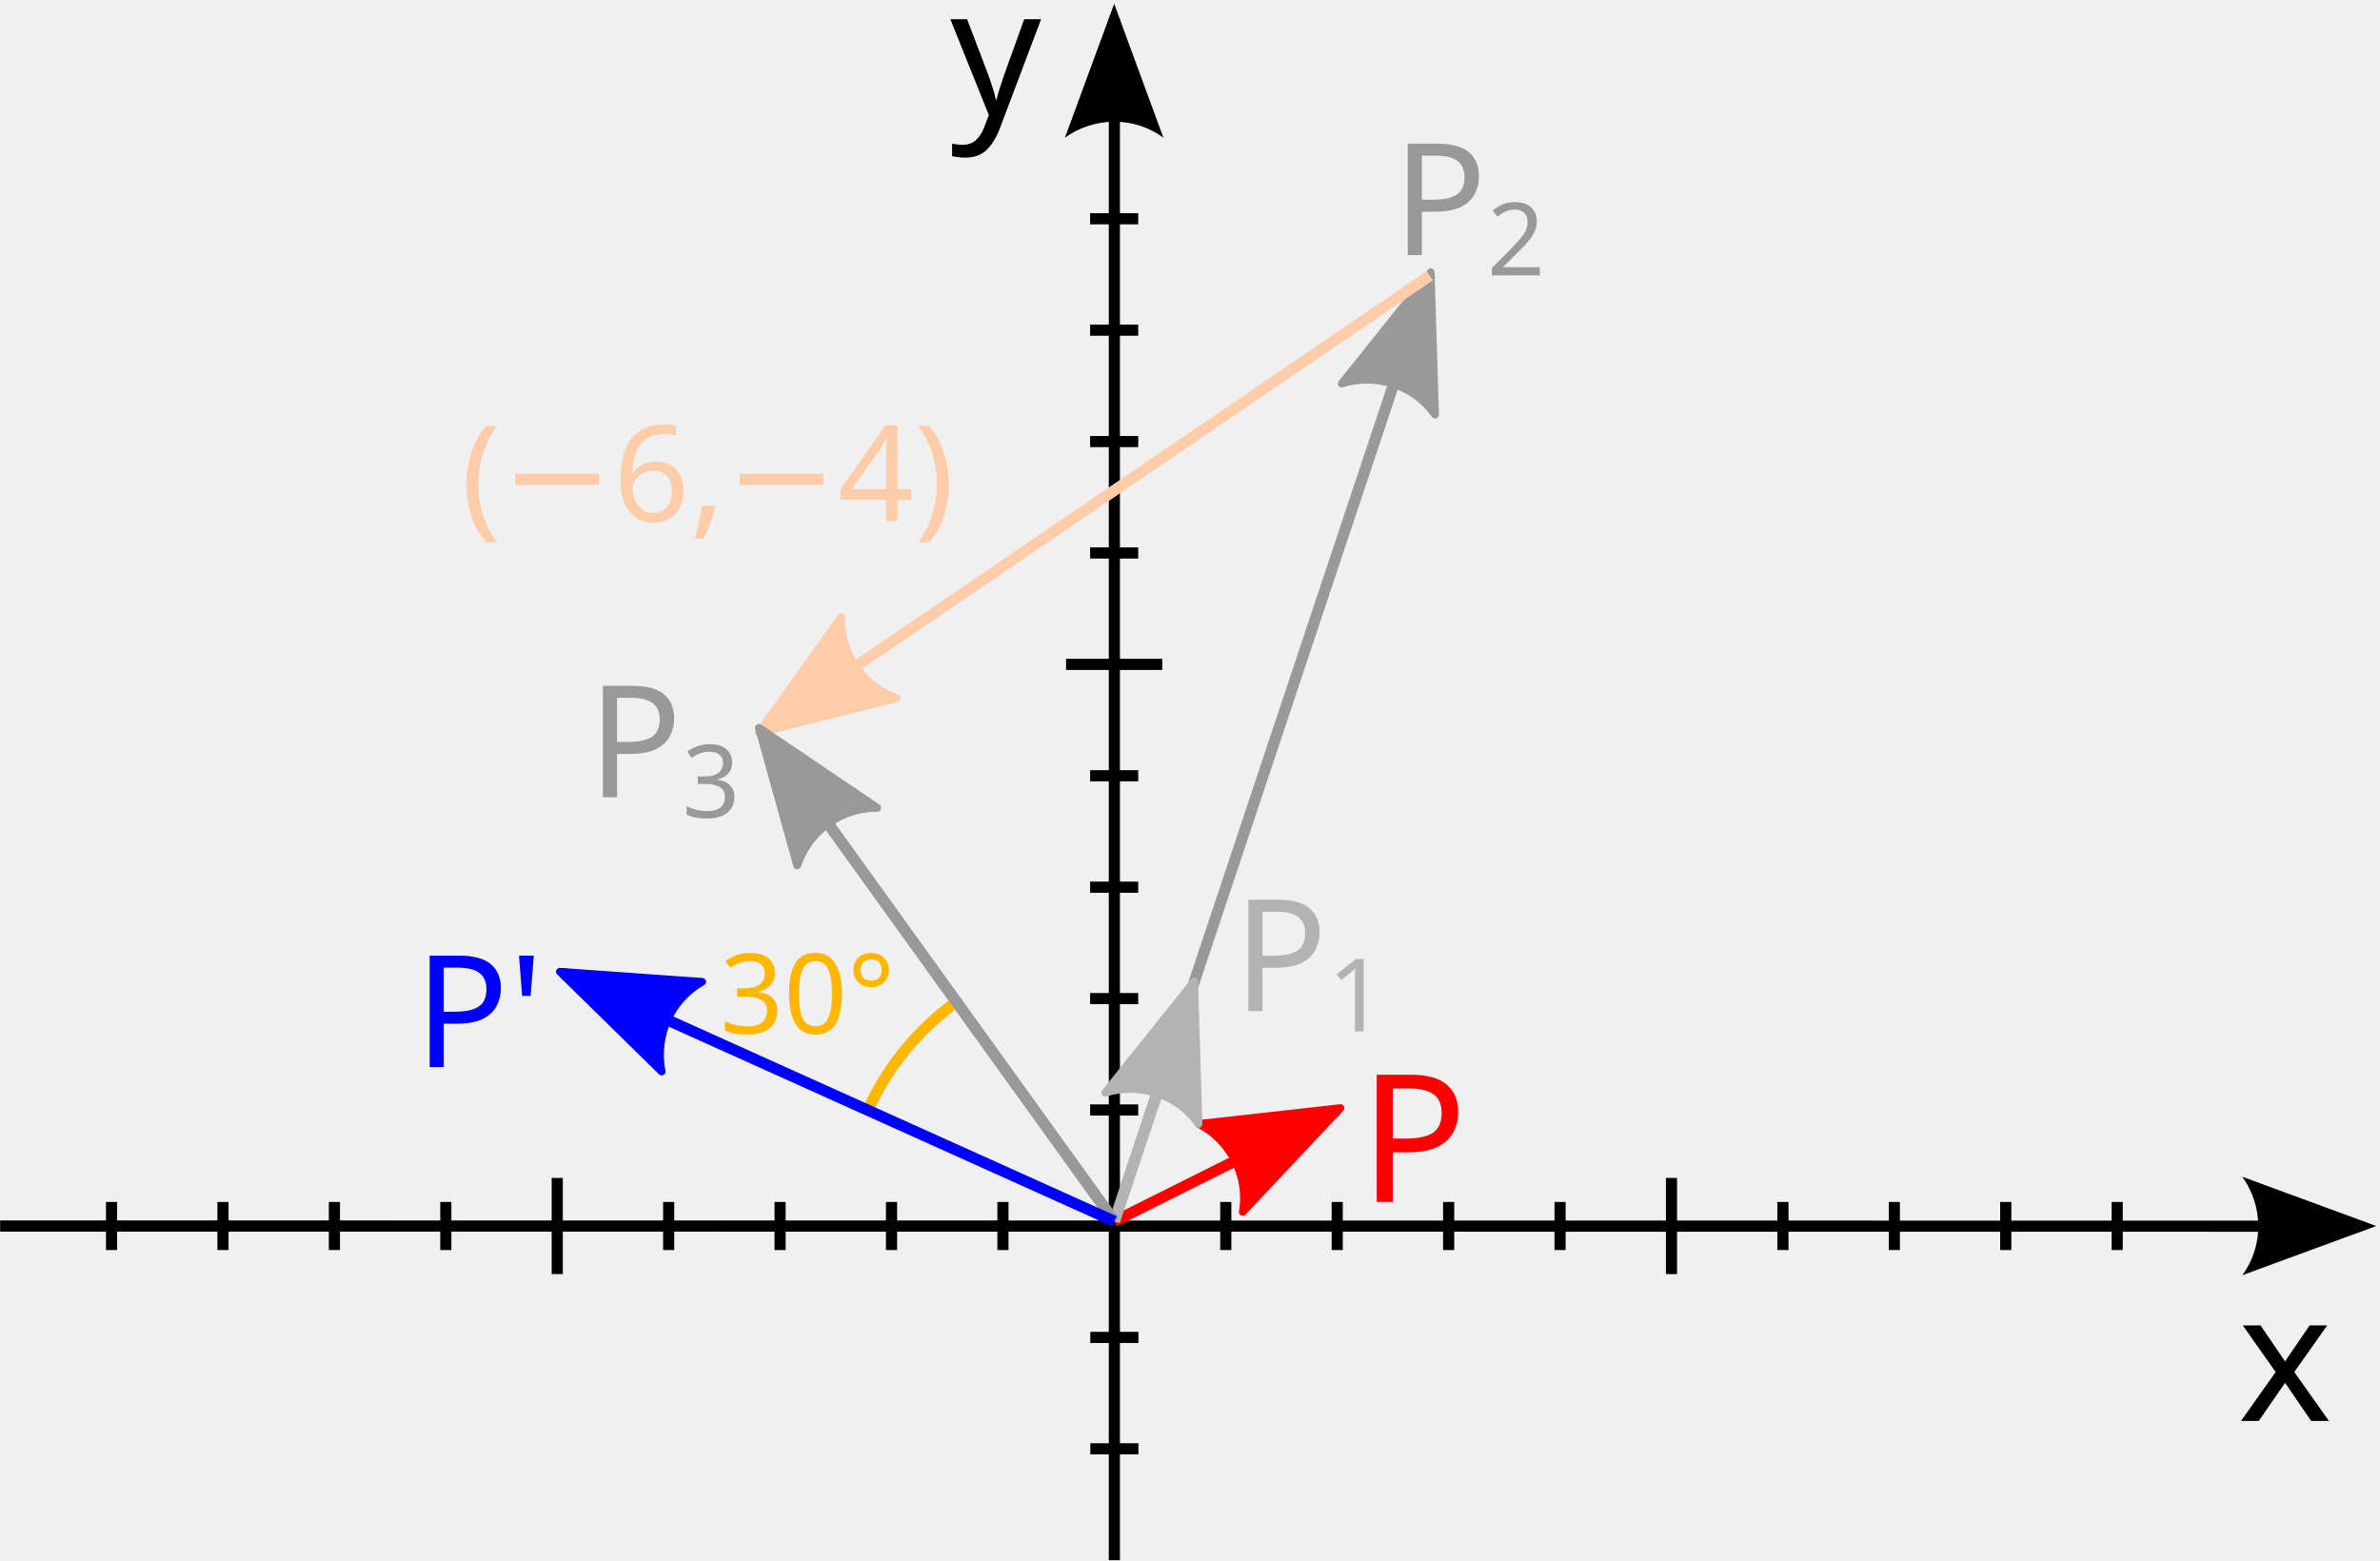
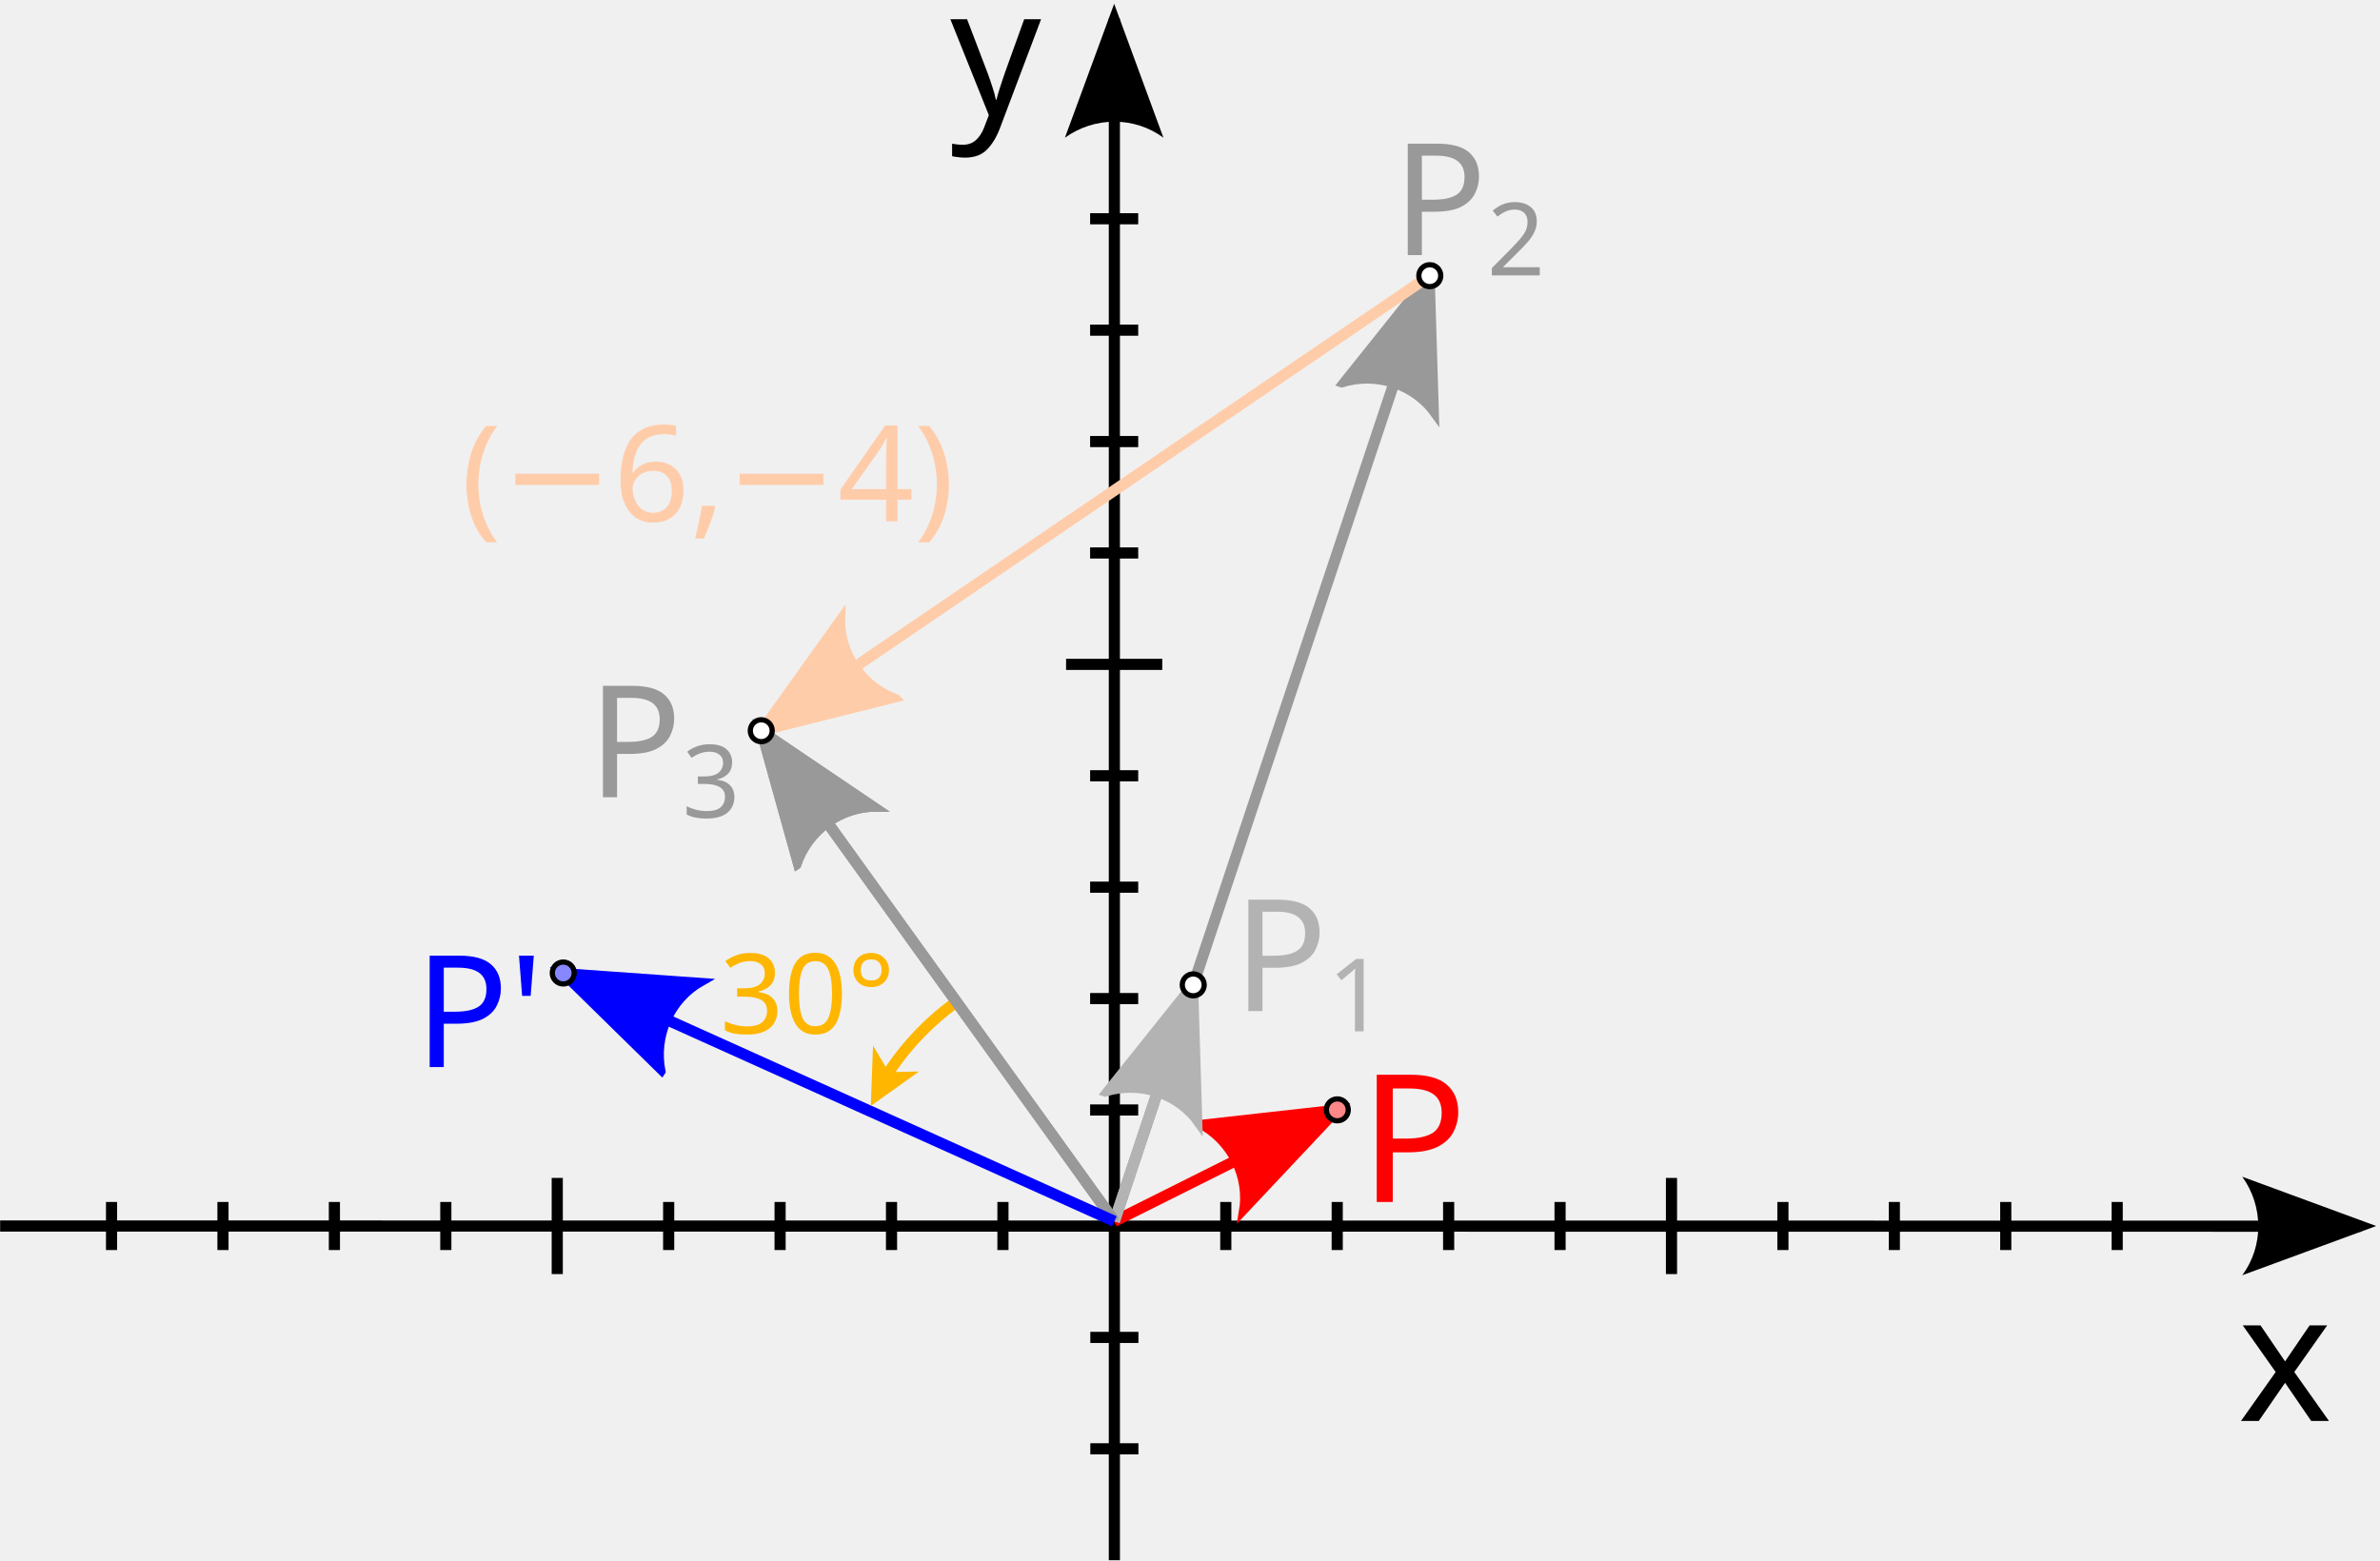
<svg xmlns="http://www.w3.org/2000/svg" width="227.838" height="149.376" id="svg5558" version="1.1" viewBox="0 0 213.598 140.04">
  <defs id="defs5560">
    <marker style="overflow:visible" id="VectorExactcKhu" refX="1" refY="0" orient="auto">
-       <path transform="matrix(-1.1,0,0,-1.1,-1.1,0)" d="M 8.719,4.034 -2.207,0.016 8.719,-4.002 c -1.745,2.372 -1.735,5.617 -6e-7,8.035 z" style="fill:#0000ff;fill-rule:evenodd;stroke:#0000ff;stroke-width:0.625;stroke-linejoin:round" id="path7729" />
+       <path transform="matrix(-1.1,0,0,-1.1,-1.1,0)" d="M 8.719,4.034 -2.207,0.016 8.719,-4.002 c -1.745,2.372 -1.735,5.617 -6e-7,8.035 z" style="fill:#0000ff;fill-rule:evenodd;stroke:#0000ff;stroke-width:0.625;stroke-linejoin:miter" id="path7729" />
    </marker>
    <marker style="overflow:visible" id="VectorExactcKh" refX="1" refY="0" orient="auto">
-       <path transform="matrix(-1.1,0,0,-1.1,-1.1,0)" d="M 8.719,4.034 -2.207,0.016 8.719,-4.002 c -1.745,2.372 -1.735,5.617 -6e-7,8.035 z" style="fill:#999999;fill-rule:evenodd;stroke:#999999;stroke-width:0.625;stroke-linejoin:round" id="path5394" />
+       <path transform="matrix(-1.1,0,0,-1.1,-1.1,0)" d="M 8.719,4.034 -2.207,0.016 8.719,-4.002 c -1.745,2.372 -1.735,5.617 -6e-7,8.035 z" style="fill:#999999;fill-rule:evenodd;stroke:#999999;stroke-width:0.625;stroke-linejoin:miter" id="path5394" />
    </marker>
    <marker style="overflow:visible" id="marker5481" refX="1" refY="0" orient="auto">
      <path transform="matrix(-1.1,0,0,-1.1,-1.1,0)" d="M 8.719,4.034 -2.207,0.016 8.719,-4.002 c -1.745,2.372 -1.735,5.617 -6e-7,8.035 z" style="fill:#999999;fill-rule:evenodd;stroke:#999999;stroke-width:0.625;stroke-linejoin:round" id="path5483" />
    </marker>
    <marker style="overflow:visible" id="VectorExactcKhC" refX="1" refY="0" orient="auto">
-       <path transform="matrix(-1.1,0,0,-1.1,-1.1,0)" d="M 8.719,4.034 -2.207,0.016 8.719,-4.002 c -1.745,2.372 -1.735,5.617 -6e-7,8.035 z" style="fill:#ffccaa;fill-rule:evenodd;stroke:#ffccaa;stroke-width:0.625;stroke-linejoin:round" id="path6508" />
+       <path transform="matrix(-1.1,0,0,-1.1,-1.1,0)" d="M 8.719,4.034 -2.207,0.016 8.719,-4.002 c -1.745,2.372 -1.735,5.617 -6e-7,8.035 z" style="fill:#ffccaa;fill-rule:evenodd;stroke:#ffccaa;stroke-width:0.625;stroke-linejoin:miter" id="path6508" />
    </marker>
    <marker style="overflow:visible" id="VectorExactcK" refX="1" refY="0" orient="auto">
-       <path transform="matrix(-1.1,0,0,-1.1,-1.1,0)" d="M 8.719,4.034 -2.207,0.016 8.719,-4.002 c -1.745,2.372 -1.735,5.617 -6e-7,8.035 z" style="fill:#b3b3b3;fill-rule:evenodd;stroke:#b3b3b3;stroke-width:0.625;stroke-linejoin:round" id="path4343" />
+       <path transform="matrix(-1.1,0,0,-1.1,-1.1,0)" d="M 8.719,4.034 -2.207,0.016 8.719,-4.002 c -1.745,2.372 -1.735,5.617 -6e-7,8.035 z" style="fill:#b3b3b3;fill-rule:evenodd;stroke:#b3b3b3;stroke-width:0.625;stroke-linejoin:miter" id="path4343" />
    </marker>
    <marker style="overflow:visible" id="marker5489" refX="1" refY="0" orient="auto">
-       <path transform="matrix(-1.1,0,0,-1.1,-1.1,0)" d="M 8.719,4.034 -2.207,0.016 8.719,-4.002 c -1.745,2.372 -1.735,5.617 -6e-7,8.035 z" style="fill:#999999;fill-rule:evenodd;stroke:#999999;stroke-width:0.625;stroke-linejoin:round" id="path5491" />
+       <path transform="matrix(-1.1,0,0,-1.1,-1.1,0)" d="M 8.719,4.034 -2.207,0.016 8.719,-4.002 c -1.745,2.372 -1.735,5.617 -6e-7,8.035 z" style="fill:#999999;fill-rule:evenodd;stroke:#999999;stroke-width:0.625;stroke-linejoin:miter" id="path5491" />
    </marker>
    <marker style="overflow:visible" id="VectorExactO" refX="1" refY="0" orient="auto">
-       <path transform="matrix(-1.1,0,0,-1.1,-1.1,0)" d="M 8.719,4.034 -2.207,0.016 8.719,-4.002 c -1.745,2.372 -1.735,5.617 -6e-7,8.035 z" style="fill:#ff0000;fill-rule:evenodd;stroke:#ff0000;stroke-width:0.625;stroke-linejoin:round" id="path9495" />
+       <path transform="matrix(-1.1,0,0,-1.1,-1.1,0)" d="M 8.719,4.034 -2.207,0.016 8.719,-4.002 c -1.745,2.372 -1.735,5.617 -6e-7,8.035 z" style="fill:#ff0000;fill-rule:evenodd;stroke:#ff0000;stroke-width:0.625;stroke-linejoin:miter" id="path9495" />
    </marker>
    <marker style="overflow:visible" id="Arrow2Lend" refX="0" refY="0" orient="auto">
      <path transform="matrix(-1.1,0,0,-1.1,-1.1,0)" d="M 8.719,4.034 -2.207,0.016 8.719,-4.002 c -1.745,2.372 -1.735,5.617 -6e-7,8.035 z" style="fill-rule:evenodd;stroke-width:0.625;stroke-linejoin:round" id="path3828" />
    </marker>
    <marker style="overflow:visible" id="marker5497" refX="0" refY="0" orient="auto">
      <path transform="matrix(-1.1,0,0,-1.1,-1.1,0)" d="M 8.719,4.034 -2.207,0.016 8.719,-4.002 c -1.745,2.372 -1.735,5.617 -6e-7,8.035 z" style="fill-rule:evenodd;stroke-width:0.625;stroke-linejoin:round" id="path5499" />
    </marker>
    <marker style="overflow:visible" id="VectorExactcKhu-3" refX="1" refY="0" orient="auto">
-       <path transform="matrix(-1.1,0,0,-1.1,-1.1,0)" d="M 8.719,4.034 -2.207,0.016 8.719,-4.002 c -1.745,2.372 -1.735,5.617 -6e-7,8.035 z" style="fill:#0000ff;fill-rule:evenodd;stroke:#0000ff;stroke-width:0.625;stroke-linejoin:round" id="path7729-0" />
+       <path transform="matrix(-1.1,0,0,-1.1,-1.1,0)" d="M 8.719,4.034 -2.207,0.016 8.719,-4.002 c -1.745,2.372 -1.735,5.617 -6e-7,8.035 z" style="fill:#0000ff;fill-rule:evenodd;stroke:#0000ff;stroke-width:0.625;stroke-linejoin:miter" id="path7729-0" />
    </marker>
    <marker style="overflow:visible" id="VectorExactcKh-6" refX="1" refY="0" orient="auto">
-       <path transform="matrix(-1.1,0,0,-1.1,-1.1,0)" d="M 8.719,4.034 -2.207,0.016 8.719,-4.002 c -1.745,2.372 -1.735,5.617 -6e-7,8.035 z" style="fill:#999999;fill-rule:evenodd;stroke:#999999;stroke-width:0.625;stroke-linejoin:round" id="path5394-9" />
+       <path transform="matrix(-1.1,0,0,-1.1,-1.1,0)" d="M 8.719,4.034 -2.207,0.016 8.719,-4.002 c -1.745,2.372 -1.735,5.617 -6e-7,8.035 z" style="fill:#999999;fill-rule:evenodd;stroke:#999999;stroke-width:0.625;stroke-linejoin:miter" id="path5394-9" />
    </marker>
    <marker style="overflow:visible" id="marker6599" refX="1" refY="0" orient="auto">
      <path transform="matrix(-1.1,0,0,-1.1,-1.1,0)" d="M 8.719,4.034 -2.207,0.016 8.719,-4.002 c -1.745,2.372 -1.735,5.617 -6e-7,8.035 z" style="fill:#999999;fill-rule:evenodd;stroke:#999999;stroke-width:0.625;stroke-linejoin:round" id="path6601" />
    </marker>
    <marker style="overflow:visible" id="VectorExactcKhC-6" refX="1" refY="0" orient="auto">
      <path transform="matrix(-1.1,0,0,-1.1,-1.1,0)" d="M 8.719,4.034 -2.207,0.016 8.719,-4.002 c -1.745,2.372 -1.735,5.617 -6e-7,8.035 z" style="fill:#ffccaa;fill-rule:evenodd;stroke:#ffccaa;stroke-width:0.625;stroke-linejoin:round" id="path6508-1" />
    </marker>
    <marker style="overflow:visible" id="VectorExactcK-1" refX="1" refY="0" orient="auto">
      <path transform="matrix(-1.1,0,0,-1.1,-1.1,0)" d="M 8.719,4.034 -2.207,0.016 8.719,-4.002 c -1.745,2.372 -1.735,5.617 -6e-7,8.035 z" style="fill:#b3b3b3;fill-rule:evenodd;stroke:#b3b3b3;stroke-width:0.625;stroke-linejoin:round" id="path4343-2" />
    </marker>
    <marker style="overflow:visible" id="marker6607" refX="1" refY="0" orient="auto">
      <path transform="matrix(-1.1,0,0,-1.1,-1.1,0)" d="M 8.719,4.034 -2.207,0.016 8.719,-4.002 c -1.745,2.372 -1.735,5.617 -6e-7,8.035 z" style="fill:#999999;fill-rule:evenodd;stroke:#999999;stroke-width:0.625;stroke-linejoin:round" id="path6609" />
    </marker>
    <marker style="overflow:visible" id="VectorExactO-8" refX="1" refY="0" orient="auto">
      <path transform="matrix(-1.1,0,0,-1.1,-1.1,0)" d="M 8.719,4.034 -2.207,0.016 8.719,-4.002 c -1.745,2.372 -1.735,5.617 -6e-7,8.035 z" style="fill:#ff0000;fill-rule:evenodd;stroke:#ff0000;stroke-width:0.625;stroke-linejoin:round" id="path9495-5" />
    </marker>
    <marker style="overflow:visible" id="Arrow2Lend-0" refX="0" refY="0" orient="auto">
      <path transform="matrix(-1.1,0,0,-1.1,-1.1,0)" d="M 8.719,4.034 -2.207,0.016 8.719,-4.002 c -1.745,2.372 -1.735,5.617 -6e-7,8.035 z" style="fill-rule:evenodd;stroke-width:0.625;stroke-linejoin:round" id="path3828-7" />
    </marker>
    <marker style="overflow:visible" id="marker6615" refX="0" refY="0" orient="auto">
      <path transform="matrix(-1.1,0,0,-1.1,-1.1,0)" d="M 8.719,4.034 -2.207,0.016 8.719,-4.002 c -1.745,2.372 -1.735,5.617 -6e-7,8.035 z" style="fill-rule:evenodd;stroke-width:0.625;stroke-linejoin:round" id="path6617" />
    </marker>
    <marker style="overflow:visible" id="VectorExactcKhu-4" refX="1" refY="0" orient="auto">
      <path transform="matrix(-1.1,0,0,-1.1,-1.1,0)" d="M 8.719,4.034 -2.207,0.016 8.719,-4.002 c -1.745,2.372 -1.735,5.617 -6e-7,8.035 z" style="fill:#0000ff;fill-rule:evenodd;stroke:#0000ff;stroke-width:0.625;stroke-linejoin:round" id="path7729-9" />
    </marker>
    <marker style="overflow:visible" id="VectorExactcKh-3" refX="1" refY="0" orient="auto">
      <path transform="matrix(-1.1,0,0,-1.1,-1.1,0)" d="M 8.719,4.034 -2.207,0.016 8.719,-4.002 c -1.745,2.372 -1.735,5.617 -6e-7,8.035 z" style="fill:#999999;fill-rule:evenodd;stroke:#999999;stroke-width:0.625;stroke-linejoin:round" id="path5394-3" />
    </marker>
    <marker style="overflow:visible" id="marker5604" refX="1" refY="0" orient="auto">
      <path transform="matrix(-1.1,0,0,-1.1,-1.1,0)" d="M 8.719,4.034 -2.207,0.016 8.719,-4.002 c -1.745,2.372 -1.735,5.617 -6e-7,8.035 z" style="fill:#999999;fill-rule:evenodd;stroke:#999999;stroke-width:0.625;stroke-linejoin:round" id="path5606" />
    </marker>
    <marker style="overflow:visible" id="VectorExactcKhC-4" refX="1" refY="0" orient="auto">
      <path transform="matrix(-1.1,0,0,-1.1,-1.1,0)" d="M 8.719,4.034 -2.207,0.016 8.719,-4.002 c -1.745,2.372 -1.735,5.617 -6e-7,8.035 z" style="fill:#ffccaa;fill-rule:evenodd;stroke:#ffccaa;stroke-width:0.625;stroke-linejoin:round" id="path6508-5" />
    </marker>
    <marker style="overflow:visible" id="VectorExactcK-9" refX="1" refY="0" orient="auto">
      <path transform="matrix(-1.1,0,0,-1.1,-1.1,0)" d="M 8.719,4.034 -2.207,0.016 8.719,-4.002 c -1.745,2.372 -1.735,5.617 -6e-7,8.035 z" style="fill:#b3b3b3;fill-rule:evenodd;stroke:#b3b3b3;stroke-width:0.625;stroke-linejoin:round" id="path4343-1" />
    </marker>
    <marker style="overflow:visible" id="marker5612" refX="1" refY="0" orient="auto">
      <path transform="matrix(-1.1,0,0,-1.1,-1.1,0)" d="M 8.719,4.034 -2.207,0.016 8.719,-4.002 c -1.745,2.372 -1.735,5.617 -6e-7,8.035 z" style="fill:#999999;fill-rule:evenodd;stroke:#999999;stroke-width:0.625;stroke-linejoin:round" id="path5614" />
    </marker>
    <marker style="overflow:visible" id="VectorExactO-7" refX="1" refY="0" orient="auto">
      <path transform="matrix(-1.1,0,0,-1.1,-1.1,0)" d="M 8.719,4.034 -2.207,0.016 8.719,-4.002 c -1.745,2.372 -1.735,5.617 -6e-7,8.035 z" style="fill:#ff0000;fill-rule:evenodd;stroke:#ff0000;stroke-width:0.625;stroke-linejoin:round" id="path9495-2" />
    </marker>
    <marker style="overflow:visible" id="Arrow2Lend-7" refX="0" refY="0" orient="auto">
      <path transform="matrix(-1.1,0,0,-1.1,-1.1,0)" d="M 8.719,4.034 -2.207,0.016 8.719,-4.002 c -1.745,2.372 -1.735,5.617 -6e-7,8.035 z" style="fill-rule:evenodd;stroke-width:0.625;stroke-linejoin:round" id="path3828-70" />
    </marker>
    <marker style="overflow:visible" id="marker5620" refX="0" refY="0" orient="auto">
      <path transform="matrix(-1.1,0,0,-1.1,-1.1,0)" d="M 8.719,4.034 -2.207,0.016 8.719,-4.002 c -1.745,2.372 -1.735,5.617 -6e-7,8.035 z" style="fill-rule:evenodd;stroke-width:0.625;stroke-linejoin:round" id="path5622" />
    </marker>
    <marker style="overflow:visible" id="VectorExactcKhu-0" refX="1" refY="0" orient="auto">
      <path transform="matrix(-1.1,0,0,-1.1,-1.1,0)" d="M 8.719,4.034 -2.207,0.016 8.719,-4.002 c -1.745,2.372 -1.735,5.617 -6e-7,8.035 z" style="fill:#0000ff;fill-rule:evenodd;stroke:#0000ff;stroke-width:0.625;stroke-linejoin:round" id="path7729-4" />
    </marker>
    <marker style="overflow:visible" id="VectorExactcKh-7" refX="1" refY="0" orient="auto">
      <path transform="matrix(-1.1,0,0,-1.1,-1.1,0)" d="M 8.719,4.034 -2.207,0.016 8.719,-4.002 c -1.745,2.372 -1.735,5.617 -6e-7,8.035 z" style="fill:#999999;fill-rule:evenodd;stroke:#999999;stroke-width:0.625;stroke-linejoin:round" id="path5394-2" />
    </marker>
    <marker style="overflow:visible" id="marker5859" refX="1" refY="0" orient="auto">
      <path transform="matrix(-1.1,0,0,-1.1,-1.1,0)" d="M 8.719,4.034 -2.207,0.016 8.719,-4.002 c -1.745,2.372 -1.735,5.617 -6e-7,8.035 z" style="fill:#999999;fill-rule:evenodd;stroke:#999999;stroke-width:0.625;stroke-linejoin:round" id="path5861" />
    </marker>
    <marker style="overflow:visible" id="VectorExactcKhC-69" refX="1" refY="0" orient="auto">
      <path transform="matrix(-1.1,0,0,-1.1,-1.1,0)" d="M 8.719,4.034 -2.207,0.016 8.719,-4.002 c -1.745,2.372 -1.735,5.617 -6e-7,8.035 z" style="fill:#ffccaa;fill-rule:evenodd;stroke:#ffccaa;stroke-width:0.625;stroke-linejoin:round" id="path6508-57" />
    </marker>
    <marker style="overflow:visible" id="VectorExactcK-7" refX="1" refY="0" orient="auto">
      <path transform="matrix(-1.1,0,0,-1.1,-1.1,0)" d="M 8.719,4.034 -2.207,0.016 8.719,-4.002 c -1.745,2.372 -1.735,5.617 -6e-7,8.035 z" style="fill:#b3b3b3;fill-rule:evenodd;stroke:#b3b3b3;stroke-width:0.625;stroke-linejoin:round" id="path4343-5" />
    </marker>
    <marker style="overflow:visible" id="marker5867" refX="1" refY="0" orient="auto">
      <path transform="matrix(-1.1,0,0,-1.1,-1.1,0)" d="M 8.719,4.034 -2.207,0.016 8.719,-4.002 c -1.745,2.372 -1.735,5.617 -6e-7,8.035 z" style="fill:#999999;fill-rule:evenodd;stroke:#999999;stroke-width:0.625;stroke-linejoin:round" id="path5869" />
    </marker>
    <marker style="overflow:visible" id="VectorExactO-78" refX="1" refY="0" orient="auto">
      <path transform="matrix(-1.1,0,0,-1.1,-1.1,0)" d="M 8.719,4.034 -2.207,0.016 8.719,-4.002 c -1.745,2.372 -1.735,5.617 -6e-7,8.035 z" style="fill:#ff0000;fill-rule:evenodd;stroke:#ff0000;stroke-width:0.625;stroke-linejoin:round" id="path9495-7" />
    </marker>
    <marker style="overflow:visible" id="Arrow2Lend-3" refX="0" refY="0" orient="auto">
      <path transform="matrix(-1.1,0,0,-1.1,-1.1,0)" d="M 8.719,4.034 -2.207,0.016 8.719,-4.002 c -1.745,2.372 -1.735,5.617 -6e-7,8.035 z" style="fill-rule:evenodd;stroke-width:0.625;stroke-linejoin:round" id="path3828-0" />
    </marker>
    <marker style="overflow:visible" id="marker5875" refX="0" refY="0" orient="auto">
      <path transform="matrix(-1.1,0,0,-1.1,-1.1,0)" d="M 8.719,4.034 -2.207,0.016 8.719,-4.002 c -1.745,2.372 -1.735,5.617 -6e-7,8.035 z" style="fill-rule:evenodd;stroke-width:0.625;stroke-linejoin:round" id="path5877" />
    </marker>
+     <marker style="overflow:visible" id="VectorExactTok" refX="1" refY="0" orient="auto">
+       <path d="M -10,4 0,0 -10,-4 c 1,2 1,5 0,8 z" style="fill:#999999;fill-rule:evenodd;stroke:#999999;stroke-width:0.625;stroke-linejoin:miter" id="path5394-7" />
+     </marker>
  </defs>
  <g id="layer1" transform="translate(-199.8438,-442.335)">
    <path id="path2985-1-4-0-3" d="m 199.855,552.385 211.919,0.018" style="fill:none;stroke:#000000;stroke-width:1px;stroke-linecap:butt;stroke-linejoin:miter;stroke-opacity:1;marker-end:url(#Arrow2Lend)" />
    <path id="path2985-1-4-9-1-2" d="M 299.855,582.385 V 444.003" style="fill:none;stroke:#000000;stroke-width:1px;stroke-linecap:butt;stroke-linejoin:miter;stroke-opacity:1;marker-end:url(#Arrow2Lend)" />
    <text id="text3023-1-0-2-2" y="569.885" x="400.688" style="font-style:normal;font-weight:normal;line-height:0%;font-family:sans-serif;letter-spacing:0px;word-spacing:0px;fill:#000000;fill-opacity:1;stroke:none" xml:space="preserve">
      <tspan style="font-size:16px;line-height:1.25;font-family:sans-serif" y="569.885" x="400.688" id="tspan3025-4-4-7-9">x</tspan>
    </text>
    <text id="text3027-4-9-5" y="452.644" x="285.121" style="font-style:normal;font-weight:normal;line-height:0%;font-family:sans-serif;letter-spacing:0px;word-spacing:0px;fill:#000000;fill-opacity:1;stroke:none" xml:space="preserve">
      <tspan style="font-size:16px;line-height:1.25;font-family:sans-serif" y="452.644" x="285.121" id="tspan3029-0-9-8">y</tspan>
    </text>
    <text id="text6221-9-65" y="550.227" x="321.855" style="font-style:normal;font-weight:normal;line-height:0%;font-family:sans-serif;letter-spacing:0px;word-spacing:0px;fill:#ff0000;fill-opacity:1;stroke:none" xml:space="preserve">
      <tspan y="550.227" x="321.855" id="tspan6223-1-47" style="font-size:16px;line-height:1.25;font-family:sans-serif;fill:#ff0000">P</tspan>
    </text>
    <path id="path7650-9-7-7-9-76-9-1-75" d="m 301.995,541.971 h -4.316" style="fill:none;stroke:#000000;stroke-width:1;stroke-linecap:butt;stroke-linejoin:miter;stroke-miterlimit:4;stroke-dasharray:none;stroke-opacity:1" />
    <path id="path7650-9-7-7-9-2-37-4-6-86" d="m 304.153,501.971 h -8.632" style="fill:none;stroke:#000000;stroke-width:1;stroke-linecap:butt;stroke-linejoin:miter;stroke-miterlimit:4;stroke-dasharray:none;stroke-opacity:1" />
    <path id="path7650-9-7-7-9-76-9-1-6-2" d="m 301.995,531.971 h -4.316" style="fill:none;stroke:#000000;stroke-width:1;stroke-linecap:butt;stroke-linejoin:miter;stroke-miterlimit:4;stroke-dasharray:none;stroke-opacity:1" />
    <path id="path7650-9-7-7-9-76-9-1-7-6" d="m 301.995,521.971 h -4.316" style="fill:none;stroke:#000000;stroke-width:1;stroke-linecap:butt;stroke-linejoin:miter;stroke-miterlimit:4;stroke-dasharray:none;stroke-opacity:1" />
    <path id="path7650-9-7-7-9-76-9-1-8-09" d="m 301.995,511.971 h -4.316" style="fill:none;stroke:#000000;stroke-width:1;stroke-linecap:butt;stroke-linejoin:miter;stroke-miterlimit:4;stroke-dasharray:none;stroke-opacity:1" />
    <path id="path7650-9-7-7-9-76-9-1-4-4" d="m 301.995,491.971 h -4.316" style="fill:none;stroke:#000000;stroke-width:1;stroke-linecap:butt;stroke-linejoin:miter;stroke-miterlimit:4;stroke-dasharray:none;stroke-opacity:1" />
    <path id="path7650-9-7-7-9-76-9-1-9-9" d="m 289.855,550.227 v 4.316" style="fill:none;stroke:#000000;stroke-width:1;stroke-linecap:butt;stroke-linejoin:miter;stroke-miterlimit:4;stroke-dasharray:none;stroke-opacity:1" />
    <path id="path7650-9-7-7-9-2-37-4-6-6-9" d="m 249.855,548.069 v 8.632" style="fill:none;stroke:#000000;stroke-width:1;stroke-linecap:butt;stroke-linejoin:miter;stroke-miterlimit:4;stroke-dasharray:none;stroke-opacity:1" />
    <path id="path7650-9-7-7-9-76-9-1-6-9-2" d="m 279.855,550.227 v 4.316" style="fill:none;stroke:#000000;stroke-width:1;stroke-linecap:butt;stroke-linejoin:miter;stroke-miterlimit:4;stroke-dasharray:none;stroke-opacity:1" />
    <path id="path7650-9-7-7-9-76-9-1-7-9-5" d="m 269.855,550.227 v 4.316" style="fill:none;stroke:#000000;stroke-width:1;stroke-linecap:butt;stroke-linejoin:miter;stroke-miterlimit:4;stroke-dasharray:none;stroke-opacity:1" />
    <path id="path7650-9-7-7-9-76-9-1-8-9-8" d="m 259.855,550.227 v 4.316" style="fill:none;stroke:#000000;stroke-width:1;stroke-linecap:butt;stroke-linejoin:miter;stroke-miterlimit:4;stroke-dasharray:none;stroke-opacity:1" />
    <path id="path7650-9-7-7-9-76-9-1-4-7-35" d="m 239.855,550.227 v 4.316" style="fill:none;stroke:#000000;stroke-width:1;stroke-linecap:butt;stroke-linejoin:miter;stroke-miterlimit:4;stroke-dasharray:none;stroke-opacity:1" />
    <path id="path7650-9-7-7-9-76-9-1-9-7-90" d="m 359.855,550.227 v 4.316" style="fill:none;stroke:#000000;stroke-width:1;stroke-linecap:butt;stroke-linejoin:miter;stroke-miterlimit:4;stroke-dasharray:none;stroke-opacity:1" />
    <path id="path7650-9-7-7-9-76-9-1-6-9-1-1" d="m 319.855,550.227 v 4.316" style="fill:none;stroke:#000000;stroke-width:1;stroke-linecap:butt;stroke-linejoin:miter;stroke-miterlimit:4;stroke-dasharray:none;stroke-opacity:1" />
    <path id="path7650-9-7-7-9-76-9-1-7-9-6-73" d="m 339.855,550.227 v 4.316" style="fill:none;stroke:#000000;stroke-width:1;stroke-linecap:butt;stroke-linejoin:miter;stroke-miterlimit:4;stroke-dasharray:none;stroke-opacity:1" />
    <path id="path7650-9-7-7-9-76-9-1-8-9-9-4" d="m 329.855,550.227 v 4.316" style="fill:none;stroke:#000000;stroke-width:1;stroke-linecap:butt;stroke-linejoin:miter;stroke-miterlimit:4;stroke-dasharray:none;stroke-opacity:1" />
    <path id="path7650-9-7-7-9-76-9-1-4-7-4-2" d="m 309.855,550.227 v 4.316" style="fill:none;stroke:#000000;stroke-width:1;stroke-linecap:butt;stroke-linejoin:miter;stroke-miterlimit:4;stroke-dasharray:none;stroke-opacity:1" />
    <path id="path7650-9-7-7-9-76-9-1-6-9-1-2-3" d="m 302.013,572.385 h -4.316" style="fill:none;stroke:#000000;stroke-width:1;stroke-linecap:butt;stroke-linejoin:miter;stroke-miterlimit:4;stroke-dasharray:none;stroke-opacity:1" />
    <path id="path7650-9-7-7-9-76-9-1-4-7-4-1-1" d="m 302.013,562.385 h -4.316" style="fill:none;stroke:#000000;stroke-width:1;stroke-linecap:butt;stroke-linejoin:miter;stroke-miterlimit:4;stroke-dasharray:none;stroke-opacity:1" />
    <path id="path7650-9-7-7-9-2-37-4-6-6-3-0-2" d="m 349.855,548.069 v 8.632" style="fill:none;stroke:#000000;stroke-width:1;stroke-linecap:butt;stroke-linejoin:miter;stroke-miterlimit:4;stroke-dasharray:none;stroke-opacity:1" />
    <path id="path7650-9-7-7-9-76-9-1-9-7-3-1" d="m 369.855,550.227 v 4.316" style="fill:none;stroke:#000000;stroke-width:1;stroke-linecap:butt;stroke-linejoin:miter;stroke-miterlimit:4;stroke-dasharray:none;stroke-opacity:1" />
    <path id="path7650-9-7-7-9-76-9-1-9-7-3-2-3" d="m 379.855,550.227 v 4.316" style="fill:none;stroke:#000000;stroke-width:1;stroke-linecap:butt;stroke-linejoin:miter;stroke-miterlimit:4;stroke-dasharray:none;stroke-opacity:1" />
    <path id="path7650-9-7-7-9-76-9-1-9-7-3-2-6-7" d="m 389.855,550.227 v 4.316" style="fill:none;stroke:#000000;stroke-width:1;stroke-linecap:butt;stroke-linejoin:miter;stroke-miterlimit:4;stroke-dasharray:none;stroke-opacity:1" />
    <path id="path7650-9-7-7-9-76-9-1-4-7-0-1" d="m 229.855,550.227 v 4.316" style="fill:none;stroke:#000000;stroke-width:1;stroke-linecap:butt;stroke-linejoin:miter;stroke-miterlimit:4;stroke-dasharray:none;stroke-opacity:1" />
    <path id="path7650-9-7-7-9-76-9-1-4-7-3-0" d="m 219.855,550.227 v 4.316" style="fill:none;stroke:#000000;stroke-width:1;stroke-linecap:butt;stroke-linejoin:miter;stroke-miterlimit:4;stroke-dasharray:none;stroke-opacity:1" />
    <path id="path7650-9-7-7-9-76-9-1-4-7-3-8-0" d="m 209.855,550.227 v 4.316" style="fill:none;stroke:#000000;stroke-width:1;stroke-linecap:butt;stroke-linejoin:miter;stroke-miterlimit:4;stroke-dasharray:none;stroke-opacity:1" />
    <text id="text6221-9-3-06" y="533.093" x="310.523" style="font-style:normal;font-weight:normal;line-height:0%;font-family:sans-serif;letter-spacing:0px;word-spacing:0px;fill:#0000ff;fill-opacity:1;stroke:none" xml:space="preserve">
      <tspan y="533.093" x="310.523" id="tspan6223-1-1-88" style="font-size:14px;line-height:1.25;font-family:sans-serif;fill:#b3b3b3">P<tspan style="font-size:65.001%;font-family:sans-serif;baseline-shift:sub" id="tspan6583">1</tspan>
      </tspan>
    </text>
-     <path id="path2985-1-4-9-6-8-4-1" d="m 299.838,551.971 20.026,-10.012" style="fill:none;stroke:#ff0000;stroke-width:1px;stroke-linecap:butt;stroke-linejoin:miter;stroke-opacity:1;marker-end:url(#VectorExactO)" />
-     <path id="path2985-1-4-9-6-8-6-0-5-4" d="m 299.855,551.962 28.309,-84.88" style="fill:#999999;stroke:#999999;stroke-width:1;stroke-linecap:butt;stroke-linejoin:miter;stroke-miterlimit:4;stroke-dasharray:none;stroke-opacity:1;marker-end:url(#VectorExactcKh)" />
+     <path id="path2985-1-4-9-6-8-4-1" d="m 299.838,551.971 20.026,-10.012" style="fill:none;stroke:#ff0000;stroke-width:1;stroke-linecap:butt;stroke-linejoin:round;stroke-opacity:1;marker-end:url(#VectorExactO);stroke-miterlimit:4;stroke-dasharray:none" />
+     <path id="path2985-1-4-9-6-8-6-0-5-4" d="m 299.855,551.962 28.309,-84.88" style="fill:#999999;stroke:#999999;stroke-width:1;stroke-linecap:butt;stroke-linejoin:bevel;stroke-miterlimit:4;stroke-dasharray:none;stroke-opacity:1;marker-end:url(#VectorExactcKh)" />
    <path id="path2985-1-4-9-6-8-6-0-5" d="m 299.855,551.959 7.077,-21.219" style="fill:#b3b3b3;stroke:#b3b3b3;stroke-width:1;stroke-linecap:butt;stroke-linejoin:miter;stroke-miterlimit:4;stroke-dasharray:none;stroke-opacity:1;marker-end:url(#VectorExactcK)" />
    <text id="text6221-9-3-06-7" y="465.232" x="324.828" style="font-style:normal;font-weight:normal;line-height:0%;font-family:sans-serif;letter-spacing:0px;word-spacing:0px;fill:#999999;fill-opacity:1;stroke:none" xml:space="preserve">
      <tspan y="465.232" x="324.828" id="tspan6223-1-1-88-4" style="font-size:14px;line-height:1.25;font-family:sans-serif;fill:#999999">P<tspan style="font-size:65.001%;font-family:sans-serif;baseline-shift:sub" id="tspan6581">2</tspan>
      </tspan>
    </text>
    <path id="path2985-1-4-9-6-8-6-0-5-4-0" d="m 328.164,467.081 -60,40.846" style="fill:#ffccaa;stroke:#ffccaa;stroke-width:1;stroke-linecap:butt;stroke-linejoin:miter;stroke-miterlimit:4;stroke-dasharray:none;stroke-opacity:1;marker-end:url(#VectorExactcKhC)" />
    <text id="text6221-9-3-06-7-1" y="513.901" x="252.598" style="font-style:normal;font-weight:normal;line-height:0%;font-family:sans-serif;letter-spacing:0px;word-spacing:0px;fill:#999999;fill-opacity:1;stroke:none" xml:space="preserve">
      <tspan y="513.901" x="252.598" id="tspan6223-1-1-88-4-8" style="font-size:14px;line-height:1.25;font-family:sans-serif;fill:#999999">P<tspan style="font-size:65.001%;font-family:sans-serif;baseline-shift:sub" id="tspan6579">3</tspan>
      </tspan>
    </text>
    <text id="text6221-9-3-06-7-1-2" y="538.119" x="237.048" style="font-style:normal;font-weight:normal;line-height:0%;font-family:sans-serif;letter-spacing:0px;word-spacing:0px;fill:#0000ff;fill-opacity:1;stroke:none" xml:space="preserve">
      <tspan y="538.119" x="237.048" id="tspan6223-1-1-88-4-8-5" style="font-size:14px;line-height:1.25;font-family:sans-serif;fill:#0000ff">P'</tspan>
    </text>
    <path id="path2985-1-4-9-6-8-6-0-5-4-2" d="m 299.855,551.959 -31.691,-44.032" style="fill:#999999;stroke:#999999;stroke-width:1;stroke-linecap:butt;stroke-linejoin:miter;stroke-miterlimit:4;stroke-dasharray:none;stroke-opacity:1;marker-end:url(#VectorExactcKh)" />
    <text id="text6221-9-3-06-7-1-9" y="489.127" x="241.228" style="font-style:normal;font-weight:normal;line-height:0%;font-family:sans-serif;letter-spacing:0px;word-spacing:0px;fill:#ffccaa;fill-opacity:1;stroke:none" xml:space="preserve">
      <tspan y="489.127" x="241.228" id="tspan6223-1-1-88-4-8-0" style="font-size:12px;line-height:1.25;font-family:sans-serif;fill:#ffccaa">(−6,−4)</tspan>
    </text>
    <text id="text3031-0-5-8-9-7-9-7" y="535.108" x="264.453" style="font-style:normal;font-weight:normal;line-height:0%;font-family:sans-serif;letter-spacing:0px;word-spacing:0px;fill:#ffb600;fill-opacity:1;stroke:none" xml:space="preserve">
      <tspan style="font-size:10px;line-height:1.25;font-family:sans-serif;fill:#ffb600;fill-opacity:1" y="535.108" x="264.453" id="tspan3033-1-4-29-8-7-7-5">30°</tspan>
    </text>
-     <path style="fill:none;stroke:#ffb600;stroke-width:0.16;stroke-linejoin:miter;stroke-miterlimit:4;stroke-dasharray:none;stroke-dashoffset:0;stroke-opacity:1;marker-start:none;marker-end:none" id="path4417-8-7" d="m 194.136,516.735 a 3.873,3.873 0 0 1 1.24,-1.53" transform="matrix(6.265518,0,0,6.265518,-938.6289,-2695.632)" />
+     <path style="fill:none;stroke:#ffb600;stroke-width:0.16;stroke-linejoin:miter;stroke-miterlimit:4;stroke-dasharray:none;stroke-dashoffset:0;stroke-opacity:1;marker-start:none;marker-end:none" id="path4417-8-7" d="m 194.391,516.261 a 3.873,3.873 0 0 1 0.985,-1.056" transform="matrix(6.265518,0,0,6.265518,-938.6289,-2695.632)" />
    <path id="path2985-1-4-9-6-8-6-0-5-4-2-7" d="m 299.855,551.962 -31.691,-44.032" style="fill:#999999;stroke:#999999;stroke-width:1;stroke-linecap:butt;stroke-linejoin:miter;stroke-miterlimit:4;stroke-dasharray:none;stroke-opacity:1;marker-end:url(#VectorExactcKh)" />
    <path id="path2985-1-4-9-6-8-6-0-5-4-2-7-4" d="m 299.855,551.962 -49.461,-22.287" style="fill:#0000ff;stroke:#0000ff;stroke-width:1;stroke-linecap:butt;stroke-linejoin:miter;stroke-miterlimit:4;stroke-dasharray:none;stroke-opacity:1;marker-end:url(#VectorExactcKhu)" />
    <path id="path7650-9-7-7-9-76-9-1-4-4-0" d="m 301.995,481.971 h -4.316" style="fill:none;stroke:#000000;stroke-width:1;stroke-linecap:butt;stroke-linejoin:miter;stroke-miterlimit:4;stroke-dasharray:none;stroke-opacity:1" />
    <path id="path7650-9-7-7-9-76-9-1-4-4-5" d="m 301.995,471.971 h -4.316" style="fill:none;stroke:#000000;stroke-width:1;stroke-linecap:butt;stroke-linejoin:miter;stroke-miterlimit:4;stroke-dasharray:none;stroke-opacity:1" />
    <path id="path7650-9-7-7-9-76-9-1-4-4-5-3" d="m 301.995,461.971 h -4.316" style="fill:none;stroke:#000000;stroke-width:1;stroke-linecap:butt;stroke-linejoin:miter;stroke-miterlimit:4;stroke-dasharray:none;stroke-opacity:1" />
+     <circle id="path4880" style="display:inline;fill:#ff8787;fill-opacity:1;fill-rule:nonzero;stroke:#000000;stroke-width:0.469;stroke-miterlimit:4;stroke-dasharray:none;enable-background:new" cx="319.864" cy="541.959" r="0.984" />
+     <circle id="path4880-6" style="display:inline;fill:#ffffff;fill-opacity:1;fill-rule:nonzero;stroke:#000000;stroke-width:0.469;stroke-miterlimit:4;stroke-dasharray:none;enable-background:new" cx="306.933" cy="530.74" r="0.984" />
+     <circle id="path4880-5" style="display:inline;fill:#ffffff;fill-opacity:1;fill-rule:nonzero;stroke:#000000;stroke-width:0.469;stroke-miterlimit:4;stroke-dasharray:none;enable-background:new" cx="328.164" cy="467.081" r="0.984" />
+     <circle id="path4880-56" style="display:inline;fill:#ffffff;fill-opacity:1;fill-rule:nonzero;stroke:#000000;stroke-width:0.469;stroke-miterlimit:4;stroke-dasharray:none;enable-background:new" cx="268.164" cy="507.927" r="0.984" />
+     <circle id="path4880-9" style="display:inline;fill:#8787ff;fill-opacity:1;fill-rule:nonzero;stroke:#000000;stroke-width:0.469;stroke-miterlimit:4;stroke-dasharray:none;enable-background:new" cx="250.394" cy="529.674" r="0.984" />
+     <path id="path13805-0" d="m 279.615,538.571 -1.418,-2.374 -0.205,5.412 4.339,-3.094 z" style="display:inline;fill:#ffb600;fill-opacity:1;fill-rule:evenodd;stroke:none;stroke-width:1;enable-background:new" />
  </g>
</svg>
